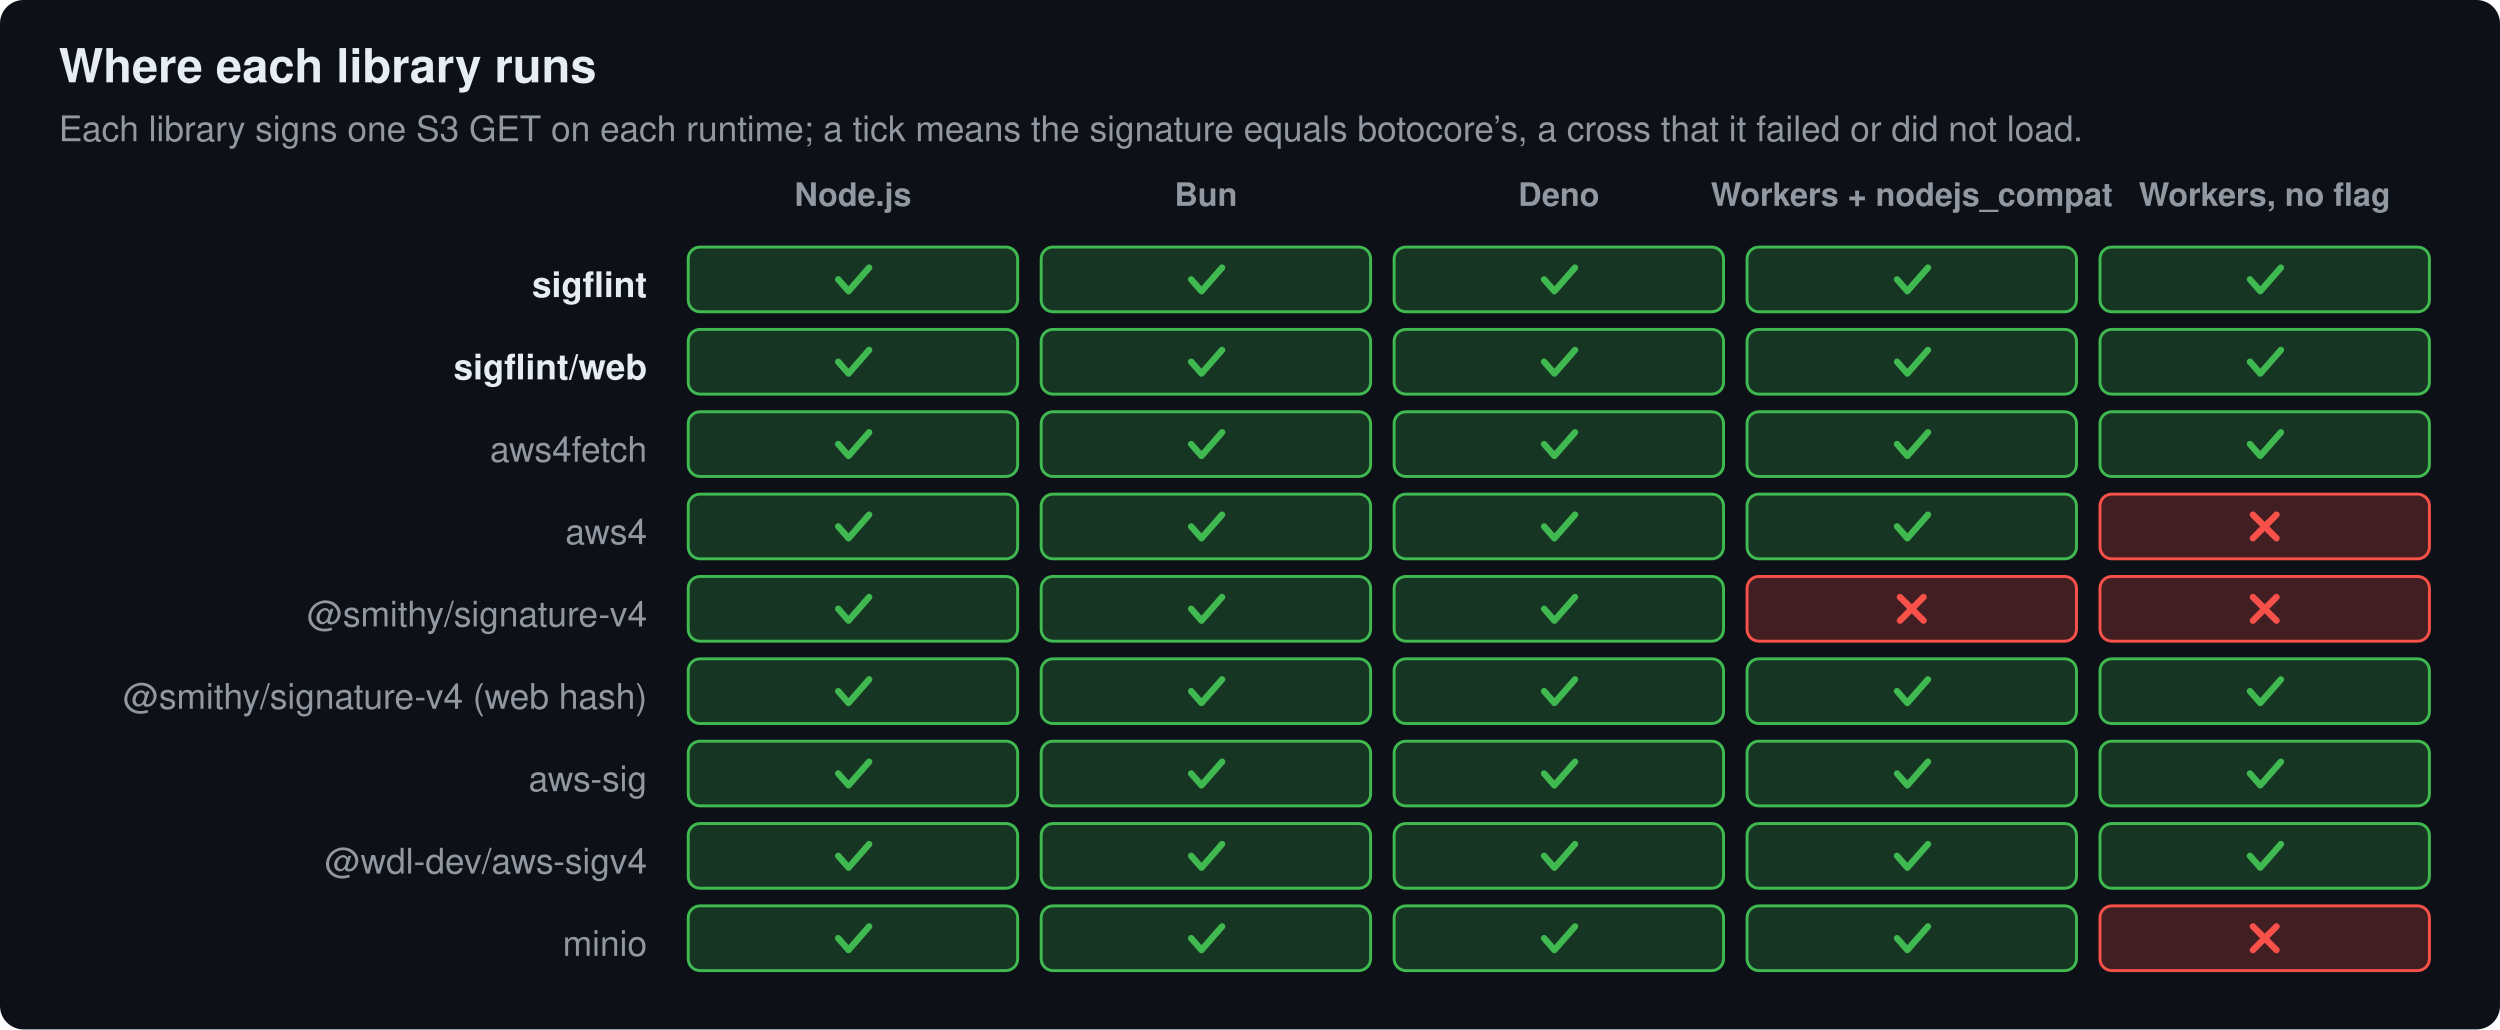
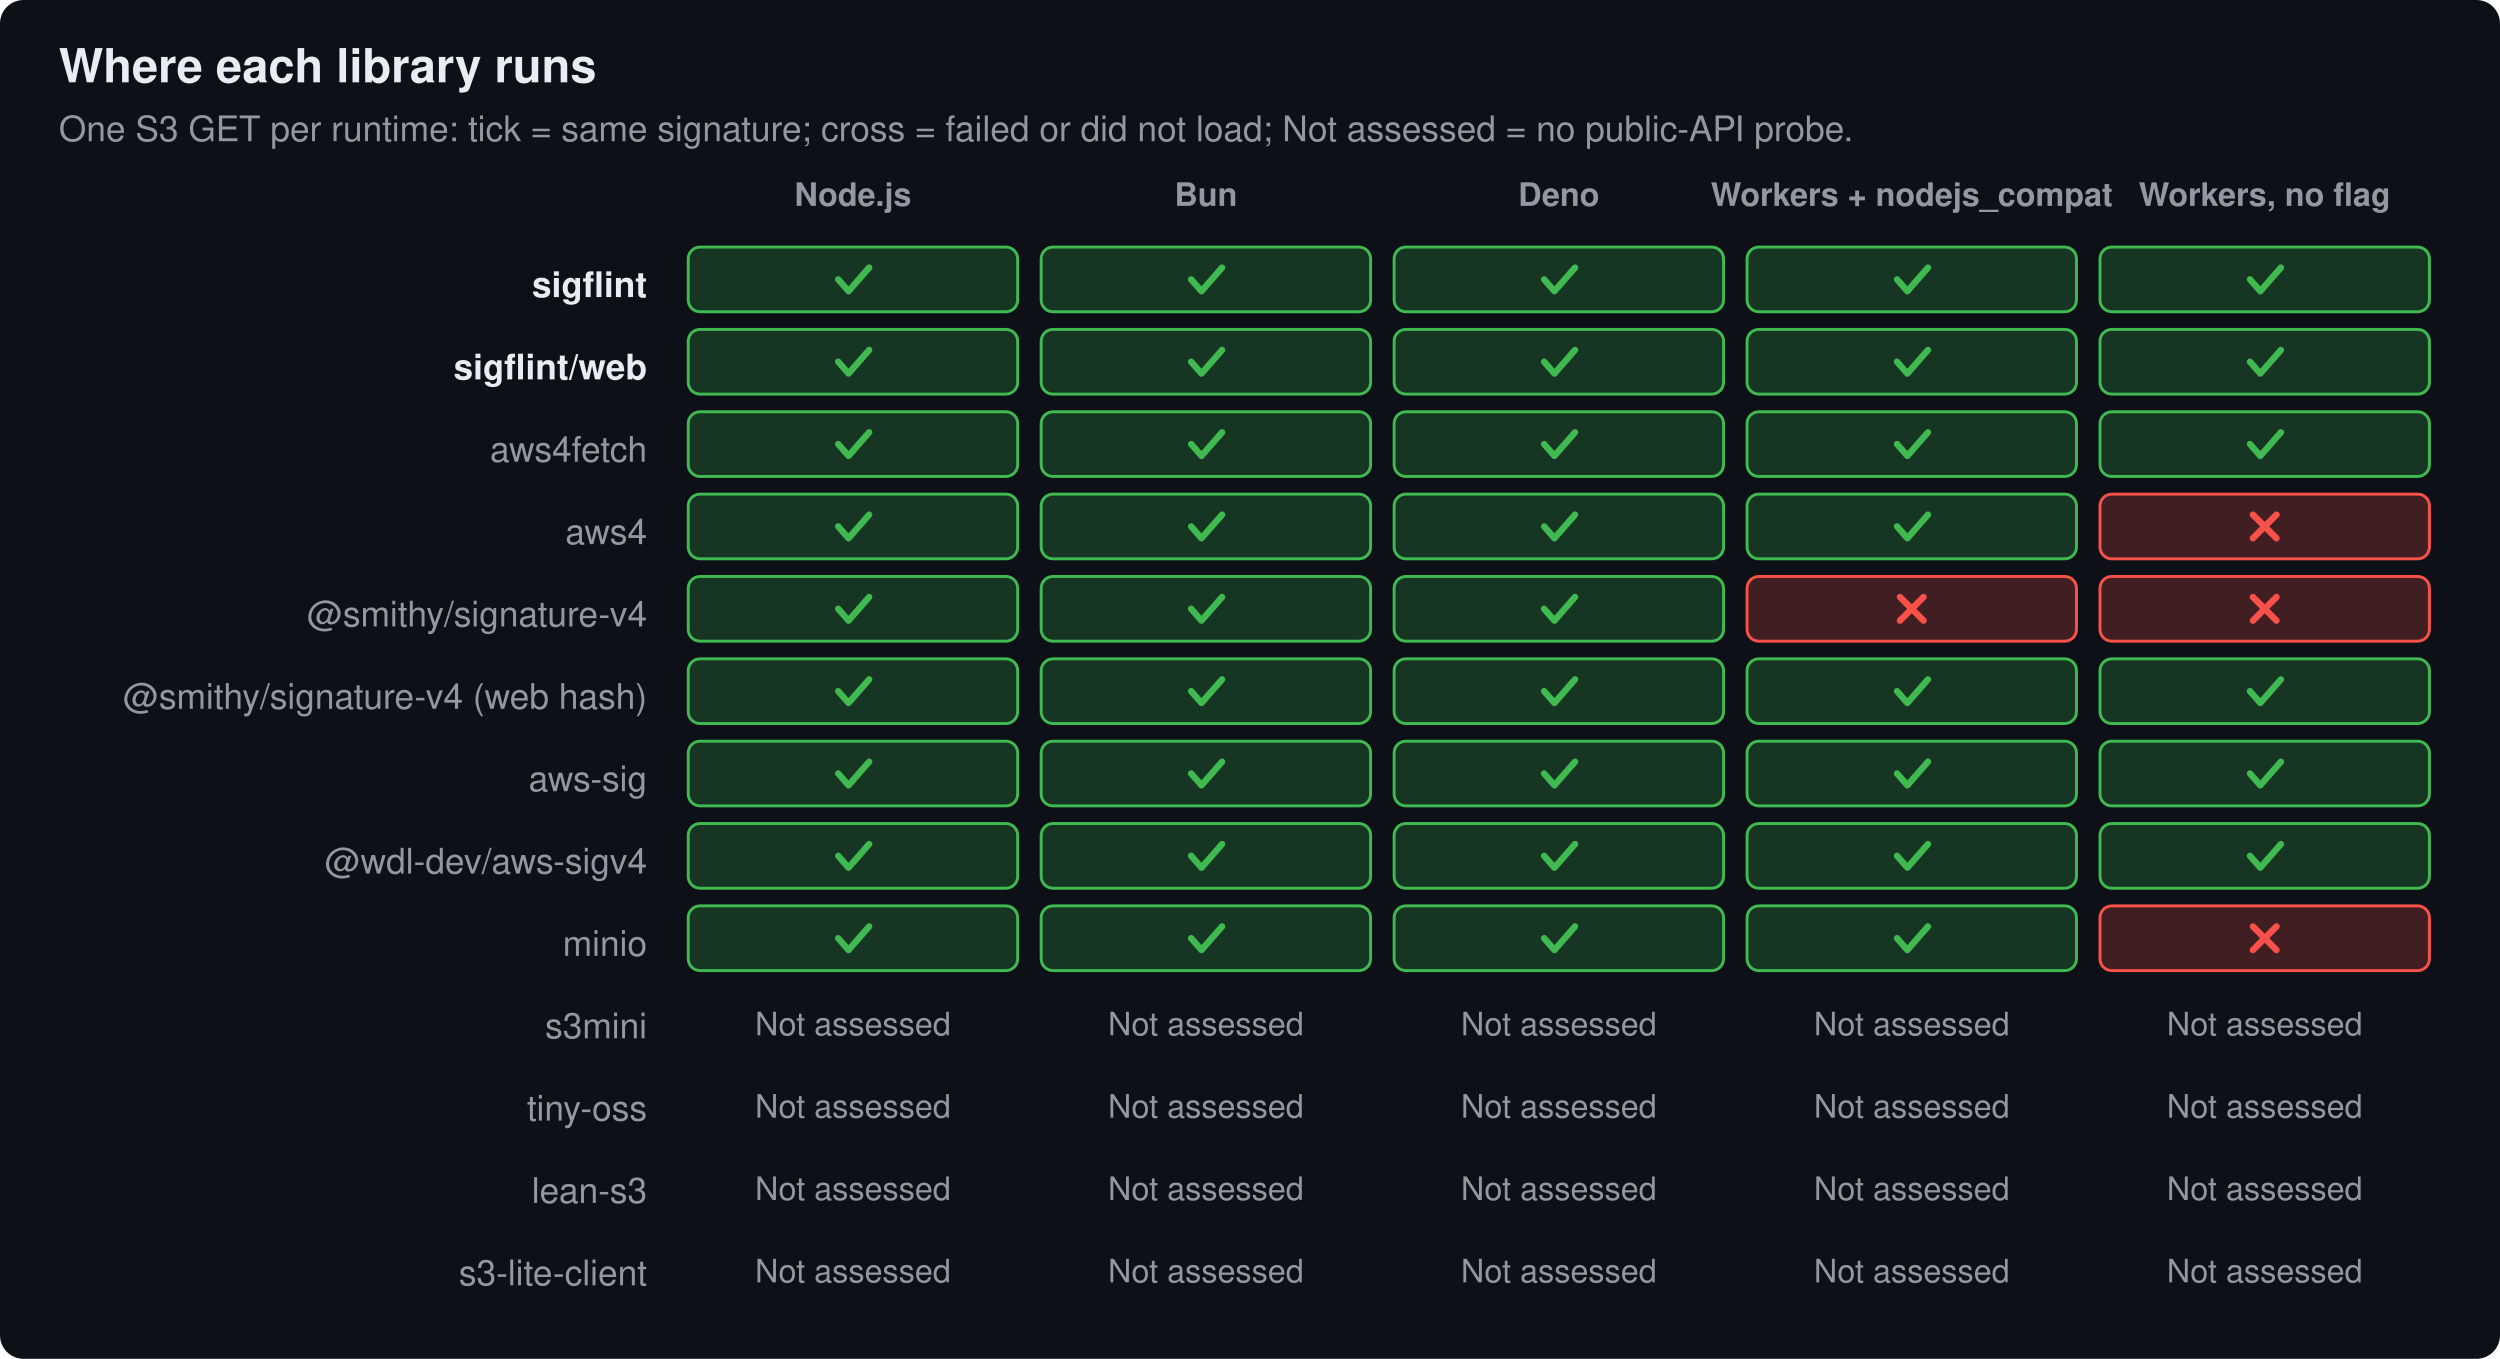
- <svg xmlns="http://www.w3.org/2000/svg" width="850" height="350" viewBox="0 0 850 350" role="img" aria-labelledby="t d" font-family="-apple-system,BlinkMacSystemFont,'Segoe UI',Helvetica,Arial,sans-serif">
-   <rect width="850" height="350" rx="8" fill="#0d1117" />
+ <svg xmlns="http://www.w3.org/2000/svg" width="850" height="462" viewBox="0 0 850 462" role="img" aria-labelledby="t d" font-family="-apple-system,BlinkMacSystemFont,'Segoe UI',Helvetica,Arial,sans-serif">
+   <rect width="850" height="462" rx="8" fill="#0d1117" />
  <text x="20" y="28" font-size="16" fill="#e6edf3" text-anchor="start" font-weight="600">Where each library runs</text>
-   <text x="20" y="48" font-size="12" fill="#9198a1" text-anchor="start" font-weight="400">Each library signs one S3 GET on each runtime; a tick means the signature equals botocore’s, a cross that it failed or did not load.</text>
+   <text x="20" y="48" font-size="12" fill="#9198a1" text-anchor="start" font-weight="400">One S3 GET per runtime: tick = same signature; cross = failed or did not load; Not assessed = no public-API probe.</text>
  <text x="290" y="70" font-size="11" fill="#9198a1" text-anchor="middle" font-weight="600">Node.js</text>
  <text x="410" y="70" font-size="11" fill="#9198a1" text-anchor="middle" font-weight="600">Bun</text>
  <text x="530" y="70" font-size="11" fill="#9198a1" text-anchor="middle" font-weight="600">Deno</text>
  <text x="650" y="70" font-size="11" fill="#9198a1" text-anchor="middle" font-weight="600">Workers + nodejs_compat</text>
  <text x="770" y="70" font-size="11" fill="#9198a1" text-anchor="middle" font-weight="600">Workers, no flag</text>
  <text x="220" y="101" font-size="12" fill="#e6edf3" text-anchor="end" font-weight="700">sigflint</text>
  <rect x="234" y="84" width="112" height="22" rx="4" fill="#3fb950" fill-opacity="0.22" stroke="#3fb950" />
  <path d="M285 95L288.5 99L295.5 91" fill="none" stroke="#3fb950" stroke-width="2.2" stroke-linecap="round" stroke-linejoin="round" />
  <rect x="354" y="84" width="112" height="22" rx="4" fill="#3fb950" fill-opacity="0.22" stroke="#3fb950" />
  <path d="M405 95L408.5 99L415.5 91" fill="none" stroke="#3fb950" stroke-width="2.2" stroke-linecap="round" stroke-linejoin="round" />
  <rect x="474" y="84" width="112" height="22" rx="4" fill="#3fb950" fill-opacity="0.22" stroke="#3fb950" />
  <path d="M525 95L528.5 99L535.5 91" fill="none" stroke="#3fb950" stroke-width="2.2" stroke-linecap="round" stroke-linejoin="round" />
  <rect x="594" y="84" width="112" height="22" rx="4" fill="#3fb950" fill-opacity="0.22" stroke="#3fb950" />
  <path d="M645 95L648.5 99L655.5 91" fill="none" stroke="#3fb950" stroke-width="2.2" stroke-linecap="round" stroke-linejoin="round" />
  <rect x="714" y="84" width="112" height="22" rx="4" fill="#3fb950" fill-opacity="0.22" stroke="#3fb950" />
  <path d="M765 95L768.5 99L775.5 91" fill="none" stroke="#3fb950" stroke-width="2.2" stroke-linecap="round" stroke-linejoin="round" />
  <text x="220" y="129" font-size="12" fill="#e6edf3" text-anchor="end" font-weight="700">sigflint/web</text>
  <rect x="234" y="112" width="112" height="22" rx="4" fill="#3fb950" fill-opacity="0.22" stroke="#3fb950" />
  <path d="M285 123L288.5 127L295.5 119" fill="none" stroke="#3fb950" stroke-width="2.2" stroke-linecap="round" stroke-linejoin="round" />
  <rect x="354" y="112" width="112" height="22" rx="4" fill="#3fb950" fill-opacity="0.22" stroke="#3fb950" />
  <path d="M405 123L408.5 127L415.5 119" fill="none" stroke="#3fb950" stroke-width="2.2" stroke-linecap="round" stroke-linejoin="round" />
  <rect x="474" y="112" width="112" height="22" rx="4" fill="#3fb950" fill-opacity="0.22" stroke="#3fb950" />
  <path d="M525 123L528.5 127L535.5 119" fill="none" stroke="#3fb950" stroke-width="2.2" stroke-linecap="round" stroke-linejoin="round" />
  <rect x="594" y="112" width="112" height="22" rx="4" fill="#3fb950" fill-opacity="0.22" stroke="#3fb950" />
  <path d="M645 123L648.5 127L655.5 119" fill="none" stroke="#3fb950" stroke-width="2.2" stroke-linecap="round" stroke-linejoin="round" />
  <rect x="714" y="112" width="112" height="22" rx="4" fill="#3fb950" fill-opacity="0.22" stroke="#3fb950" />
  <path d="M765 123L768.5 127L775.5 119" fill="none" stroke="#3fb950" stroke-width="2.2" stroke-linecap="round" stroke-linejoin="round" />
  <text x="220" y="157" font-size="12" fill="#9198a1" text-anchor="end" font-weight="400">aws4fetch</text>
  <rect x="234" y="140" width="112" height="22" rx="4" fill="#3fb950" fill-opacity="0.22" stroke="#3fb950" />
  <path d="M285 151L288.5 155L295.5 147" fill="none" stroke="#3fb950" stroke-width="2.2" stroke-linecap="round" stroke-linejoin="round" />
  <rect x="354" y="140" width="112" height="22" rx="4" fill="#3fb950" fill-opacity="0.22" stroke="#3fb950" />
  <path d="M405 151L408.5 155L415.5 147" fill="none" stroke="#3fb950" stroke-width="2.2" stroke-linecap="round" stroke-linejoin="round" />
  <rect x="474" y="140" width="112" height="22" rx="4" fill="#3fb950" fill-opacity="0.22" stroke="#3fb950" />
  <path d="M525 151L528.5 155L535.5 147" fill="none" stroke="#3fb950" stroke-width="2.2" stroke-linecap="round" stroke-linejoin="round" />
  <rect x="594" y="140" width="112" height="22" rx="4" fill="#3fb950" fill-opacity="0.22" stroke="#3fb950" />
  <path d="M645 151L648.5 155L655.5 147" fill="none" stroke="#3fb950" stroke-width="2.2" stroke-linecap="round" stroke-linejoin="round" />
  <rect x="714" y="140" width="112" height="22" rx="4" fill="#3fb950" fill-opacity="0.22" stroke="#3fb950" />
  <path d="M765 151L768.5 155L775.5 147" fill="none" stroke="#3fb950" stroke-width="2.2" stroke-linecap="round" stroke-linejoin="round" />
  <text x="220" y="185" font-size="12" fill="#9198a1" text-anchor="end" font-weight="400">aws4</text>
  <rect x="234" y="168" width="112" height="22" rx="4" fill="#3fb950" fill-opacity="0.22" stroke="#3fb950" />
  <path d="M285 179L288.5 183L295.5 175" fill="none" stroke="#3fb950" stroke-width="2.2" stroke-linecap="round" stroke-linejoin="round" />
  <rect x="354" y="168" width="112" height="22" rx="4" fill="#3fb950" fill-opacity="0.22" stroke="#3fb950" />
  <path d="M405 179L408.5 183L415.5 175" fill="none" stroke="#3fb950" stroke-width="2.2" stroke-linecap="round" stroke-linejoin="round" />
  <rect x="474" y="168" width="112" height="22" rx="4" fill="#3fb950" fill-opacity="0.22" stroke="#3fb950" />
  <path d="M525 179L528.5 183L535.5 175" fill="none" stroke="#3fb950" stroke-width="2.2" stroke-linecap="round" stroke-linejoin="round" />
  <rect x="594" y="168" width="112" height="22" rx="4" fill="#3fb950" fill-opacity="0.22" stroke="#3fb950" />
  <path d="M645 179L648.5 183L655.5 175" fill="none" stroke="#3fb950" stroke-width="2.2" stroke-linecap="round" stroke-linejoin="round" />
  <rect x="714" y="168" width="112" height="22" rx="4" fill="#f85149" fill-opacity="0.22" stroke="#f85149" />
  <path d="M766 175L774 183M774 175L766 183" fill="none" stroke="#f85149" stroke-width="2.2" stroke-linecap="round" stroke-linejoin="round" />
  <text x="220" y="213" font-size="12" fill="#9198a1" text-anchor="end" font-weight="400">@smithy/signature-v4</text>
  <rect x="234" y="196" width="112" height="22" rx="4" fill="#3fb950" fill-opacity="0.22" stroke="#3fb950" />
  <path d="M285 207L288.5 211L295.5 203" fill="none" stroke="#3fb950" stroke-width="2.2" stroke-linecap="round" stroke-linejoin="round" />
  <rect x="354" y="196" width="112" height="22" rx="4" fill="#3fb950" fill-opacity="0.22" stroke="#3fb950" />
  <path d="M405 207L408.5 211L415.5 203" fill="none" stroke="#3fb950" stroke-width="2.2" stroke-linecap="round" stroke-linejoin="round" />
  <rect x="474" y="196" width="112" height="22" rx="4" fill="#3fb950" fill-opacity="0.22" stroke="#3fb950" />
  <path d="M525 207L528.5 211L535.5 203" fill="none" stroke="#3fb950" stroke-width="2.2" stroke-linecap="round" stroke-linejoin="round" />
  <rect x="594" y="196" width="112" height="22" rx="4" fill="#f85149" fill-opacity="0.22" stroke="#f85149" />
  <path d="M646 203L654 211M654 203L646 211" fill="none" stroke="#f85149" stroke-width="2.2" stroke-linecap="round" stroke-linejoin="round" />
  <rect x="714" y="196" width="112" height="22" rx="4" fill="#f85149" fill-opacity="0.22" stroke="#f85149" />
  <path d="M766 203L774 211M774 203L766 211" fill="none" stroke="#f85149" stroke-width="2.2" stroke-linecap="round" stroke-linejoin="round" />
  <text x="220" y="241" font-size="12" fill="#9198a1" text-anchor="end" font-weight="400">@smithy/signature-v4 (web hash)</text>
  <rect x="234" y="224" width="112" height="22" rx="4" fill="#3fb950" fill-opacity="0.22" stroke="#3fb950" />
  <path d="M285 235L288.5 239L295.5 231" fill="none" stroke="#3fb950" stroke-width="2.2" stroke-linecap="round" stroke-linejoin="round" />
  <rect x="354" y="224" width="112" height="22" rx="4" fill="#3fb950" fill-opacity="0.22" stroke="#3fb950" />
  <path d="M405 235L408.5 239L415.5 231" fill="none" stroke="#3fb950" stroke-width="2.2" stroke-linecap="round" stroke-linejoin="round" />
  <rect x="474" y="224" width="112" height="22" rx="4" fill="#3fb950" fill-opacity="0.22" stroke="#3fb950" />
  <path d="M525 235L528.5 239L535.5 231" fill="none" stroke="#3fb950" stroke-width="2.2" stroke-linecap="round" stroke-linejoin="round" />
  <rect x="594" y="224" width="112" height="22" rx="4" fill="#3fb950" fill-opacity="0.22" stroke="#3fb950" />
  <path d="M645 235L648.5 239L655.5 231" fill="none" stroke="#3fb950" stroke-width="2.2" stroke-linecap="round" stroke-linejoin="round" />
  <rect x="714" y="224" width="112" height="22" rx="4" fill="#3fb950" fill-opacity="0.22" stroke="#3fb950" />
  <path d="M765 235L768.5 239L775.5 231" fill="none" stroke="#3fb950" stroke-width="2.2" stroke-linecap="round" stroke-linejoin="round" />
  <text x="220" y="269" font-size="12" fill="#9198a1" text-anchor="end" font-weight="400">aws-sig</text>
  <rect x="234" y="252" width="112" height="22" rx="4" fill="#3fb950" fill-opacity="0.22" stroke="#3fb950" />
  <path d="M285 263L288.5 267L295.5 259" fill="none" stroke="#3fb950" stroke-width="2.2" stroke-linecap="round" stroke-linejoin="round" />
  <rect x="354" y="252" width="112" height="22" rx="4" fill="#3fb950" fill-opacity="0.22" stroke="#3fb950" />
  <path d="M405 263L408.5 267L415.5 259" fill="none" stroke="#3fb950" stroke-width="2.2" stroke-linecap="round" stroke-linejoin="round" />
  <rect x="474" y="252" width="112" height="22" rx="4" fill="#3fb950" fill-opacity="0.22" stroke="#3fb950" />
  <path d="M525 263L528.5 267L535.5 259" fill="none" stroke="#3fb950" stroke-width="2.2" stroke-linecap="round" stroke-linejoin="round" />
  <rect x="594" y="252" width="112" height="22" rx="4" fill="#3fb950" fill-opacity="0.22" stroke="#3fb950" />
  <path d="M645 263L648.5 267L655.5 259" fill="none" stroke="#3fb950" stroke-width="2.2" stroke-linecap="round" stroke-linejoin="round" />
  <rect x="714" y="252" width="112" height="22" rx="4" fill="#3fb950" fill-opacity="0.22" stroke="#3fb950" />
  <path d="M765 263L768.5 267L775.5 259" fill="none" stroke="#3fb950" stroke-width="2.2" stroke-linecap="round" stroke-linejoin="round" />
  <text x="220" y="297" font-size="12" fill="#9198a1" text-anchor="end" font-weight="400">@wdl-dev/aws-sigv4</text>
  <rect x="234" y="280" width="112" height="22" rx="4" fill="#3fb950" fill-opacity="0.22" stroke="#3fb950" />
  <path d="M285 291L288.5 295L295.5 287" fill="none" stroke="#3fb950" stroke-width="2.2" stroke-linecap="round" stroke-linejoin="round" />
  <rect x="354" y="280" width="112" height="22" rx="4" fill="#3fb950" fill-opacity="0.22" stroke="#3fb950" />
  <path d="M405 291L408.5 295L415.5 287" fill="none" stroke="#3fb950" stroke-width="2.2" stroke-linecap="round" stroke-linejoin="round" />
  <rect x="474" y="280" width="112" height="22" rx="4" fill="#3fb950" fill-opacity="0.22" stroke="#3fb950" />
  <path d="M525 291L528.5 295L535.5 287" fill="none" stroke="#3fb950" stroke-width="2.2" stroke-linecap="round" stroke-linejoin="round" />
  <rect x="594" y="280" width="112" height="22" rx="4" fill="#3fb950" fill-opacity="0.22" stroke="#3fb950" />
  <path d="M645 291L648.5 295L655.5 287" fill="none" stroke="#3fb950" stroke-width="2.2" stroke-linecap="round" stroke-linejoin="round" />
  <rect x="714" y="280" width="112" height="22" rx="4" fill="#3fb950" fill-opacity="0.22" stroke="#3fb950" />
  <path d="M765 291L768.5 295L775.5 287" fill="none" stroke="#3fb950" stroke-width="2.2" stroke-linecap="round" stroke-linejoin="round" />
  <text x="220" y="325" font-size="12" fill="#9198a1" text-anchor="end" font-weight="400">minio</text>
  <rect x="234" y="308" width="112" height="22" rx="4" fill="#3fb950" fill-opacity="0.22" stroke="#3fb950" />
  <path d="M285 319L288.5 323L295.5 315" fill="none" stroke="#3fb950" stroke-width="2.2" stroke-linecap="round" stroke-linejoin="round" />
  <rect x="354" y="308" width="112" height="22" rx="4" fill="#3fb950" fill-opacity="0.22" stroke="#3fb950" />
  <path d="M405 319L408.5 323L415.5 315" fill="none" stroke="#3fb950" stroke-width="2.2" stroke-linecap="round" stroke-linejoin="round" />
  <rect x="474" y="308" width="112" height="22" rx="4" fill="#3fb950" fill-opacity="0.22" stroke="#3fb950" />
  <path d="M525 319L528.5 323L535.5 315" fill="none" stroke="#3fb950" stroke-width="2.2" stroke-linecap="round" stroke-linejoin="round" />
  <rect x="594" y="308" width="112" height="22" rx="4" fill="#3fb950" fill-opacity="0.22" stroke="#3fb950" />
  <path d="M645 319L648.5 323L655.5 315" fill="none" stroke="#3fb950" stroke-width="2.2" stroke-linecap="round" stroke-linejoin="round" />
  <rect x="714" y="308" width="112" height="22" rx="4" fill="#f85149" fill-opacity="0.22" stroke="#f85149" />
  <path d="M766 315L774 323M774 315L766 323" fill="none" stroke="#f85149" stroke-width="2.2" stroke-linecap="round" stroke-linejoin="round" />
+   <text x="220" y="353" font-size="12" fill="#9198a1" text-anchor="end" font-weight="400">s3mini</text>
+   <text x="290" y="352" font-size="11" fill="#9198a1" text-anchor="middle" font-weight="400">Not assessed</text>
+   <text x="410" y="352" font-size="11" fill="#9198a1" text-anchor="middle" font-weight="400">Not assessed</text>
+   <text x="530" y="352" font-size="11" fill="#9198a1" text-anchor="middle" font-weight="400">Not assessed</text>
+   <text x="650" y="352" font-size="11" fill="#9198a1" text-anchor="middle" font-weight="400">Not assessed</text>
+   <text x="770" y="352" font-size="11" fill="#9198a1" text-anchor="middle" font-weight="400">Not assessed</text>
+   <text x="220" y="381" font-size="12" fill="#9198a1" text-anchor="end" font-weight="400">tiny-oss</text>
+   <text x="290" y="380" font-size="11" fill="#9198a1" text-anchor="middle" font-weight="400">Not assessed</text>
+   <text x="410" y="380" font-size="11" fill="#9198a1" text-anchor="middle" font-weight="400">Not assessed</text>
+   <text x="530" y="380" font-size="11" fill="#9198a1" text-anchor="middle" font-weight="400">Not assessed</text>
+   <text x="650" y="380" font-size="11" fill="#9198a1" text-anchor="middle" font-weight="400">Not assessed</text>
+   <text x="770" y="380" font-size="11" fill="#9198a1" text-anchor="middle" font-weight="400">Not assessed</text>
+   <text x="220" y="409" font-size="12" fill="#9198a1" text-anchor="end" font-weight="400">lean-s3</text>
+   <text x="290" y="408" font-size="11" fill="#9198a1" text-anchor="middle" font-weight="400">Not assessed</text>
+   <text x="410" y="408" font-size="11" fill="#9198a1" text-anchor="middle" font-weight="400">Not assessed</text>
+   <text x="530" y="408" font-size="11" fill="#9198a1" text-anchor="middle" font-weight="400">Not assessed</text>
+   <text x="650" y="408" font-size="11" fill="#9198a1" text-anchor="middle" font-weight="400">Not assessed</text>
+   <text x="770" y="408" font-size="11" fill="#9198a1" text-anchor="middle" font-weight="400">Not assessed</text>
+   <text x="220" y="437" font-size="12" fill="#9198a1" text-anchor="end" font-weight="400">s3-lite-client</text>
+   <text x="290" y="436" font-size="11" fill="#9198a1" text-anchor="middle" font-weight="400">Not assessed</text>
+   <text x="410" y="436" font-size="11" fill="#9198a1" text-anchor="middle" font-weight="400">Not assessed</text>
+   <text x="530" y="436" font-size="11" fill="#9198a1" text-anchor="middle" font-weight="400">Not assessed</text>
+   <text x="650" y="436" font-size="11" fill="#9198a1" text-anchor="middle" font-weight="400">Not assessed</text>
+   <text x="770" y="436" font-size="11" fill="#9198a1" text-anchor="middle" font-weight="400">Not assessed</text>
</svg>
